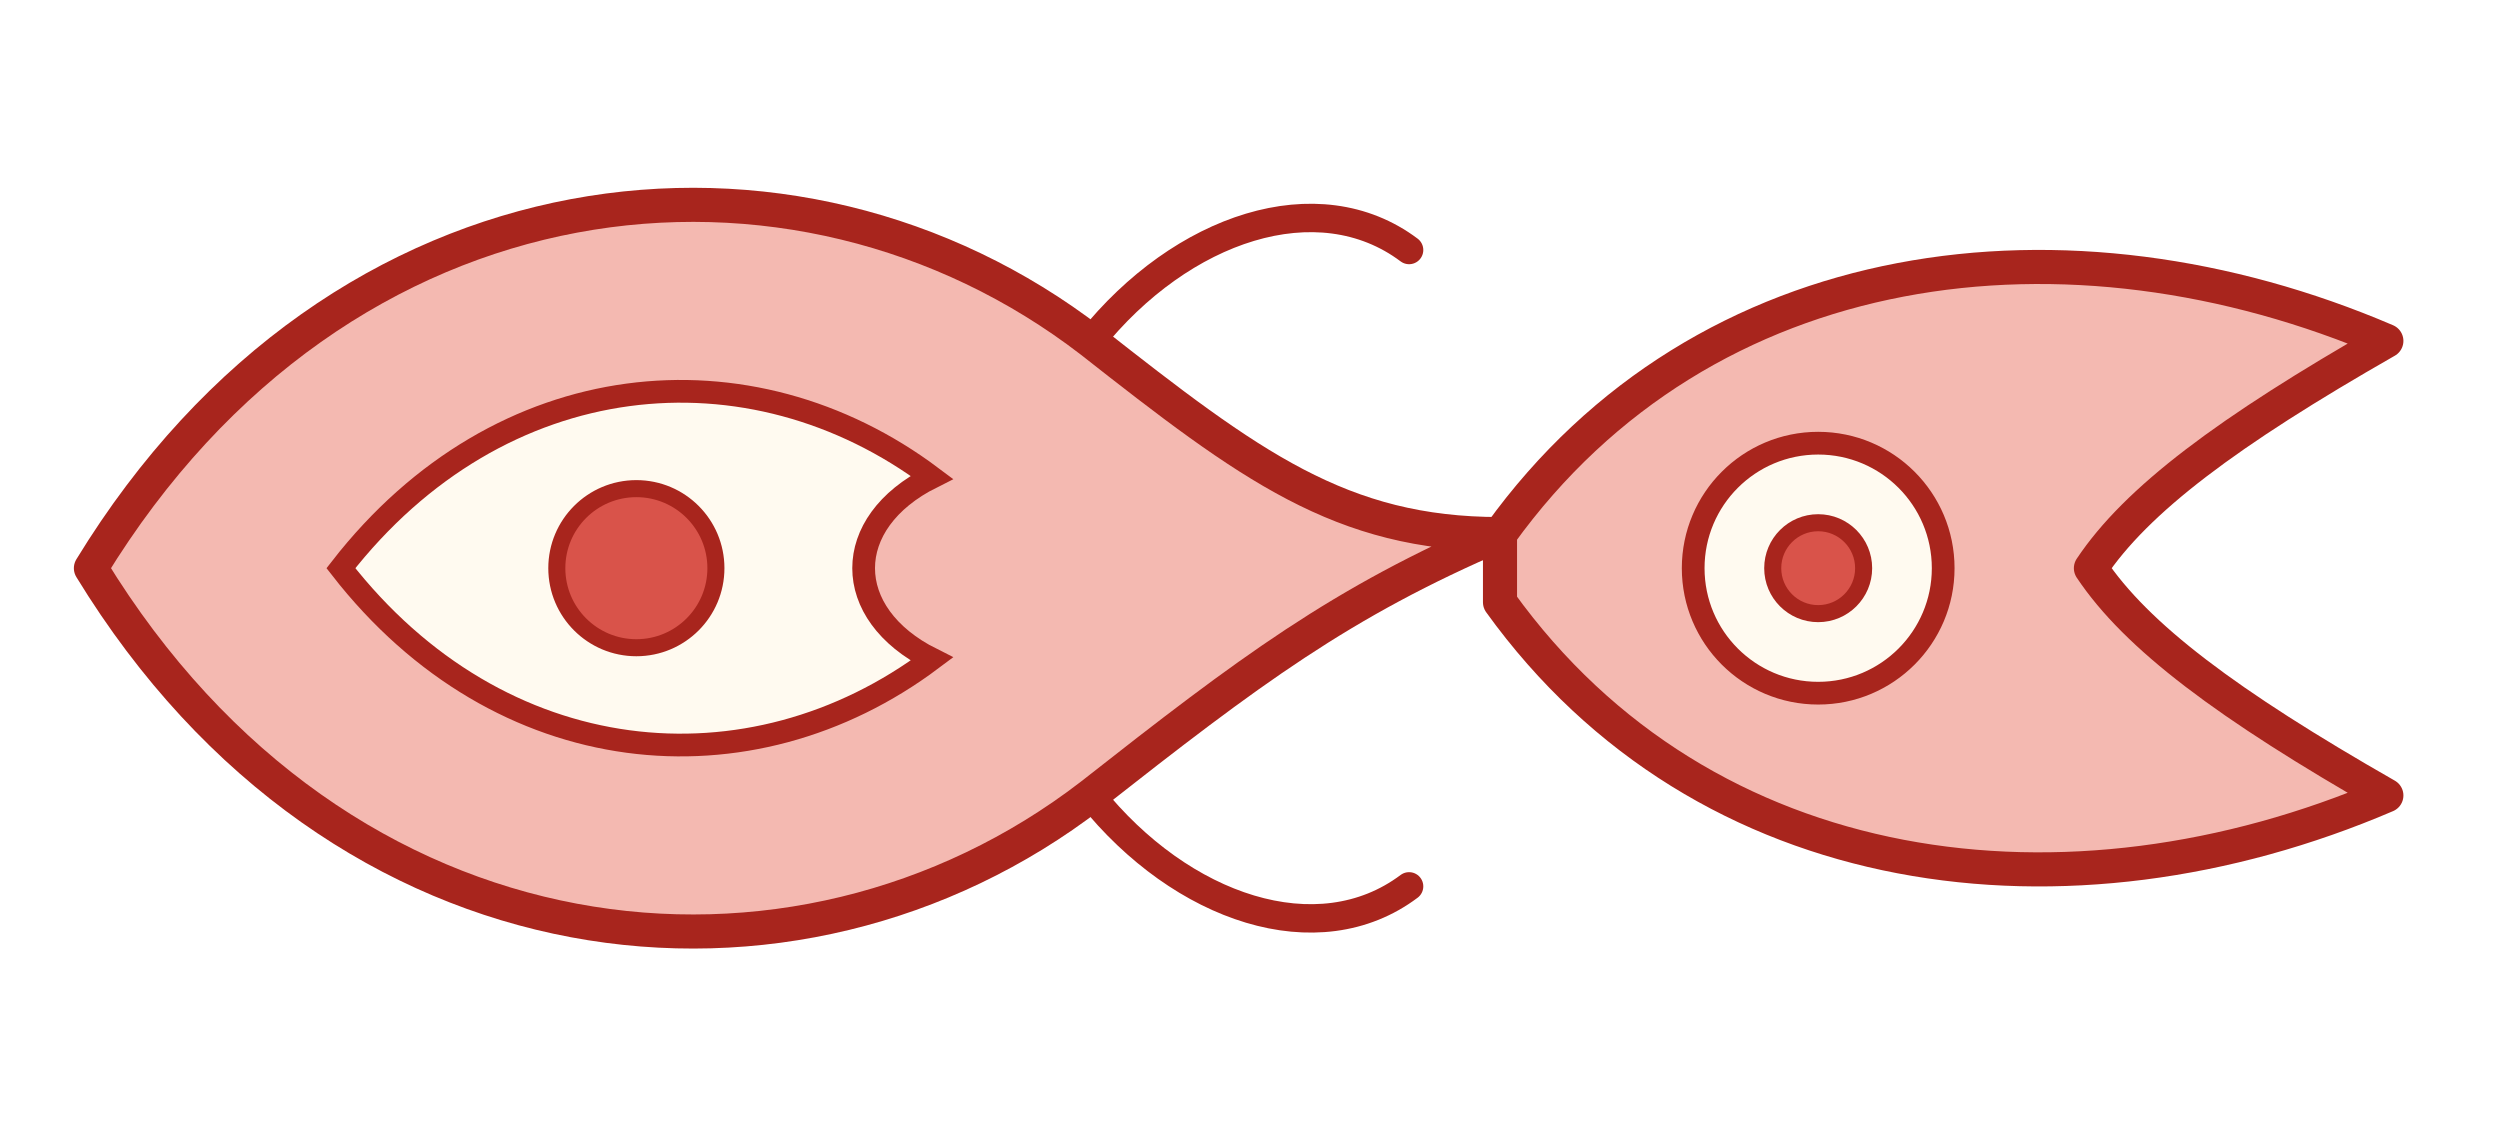
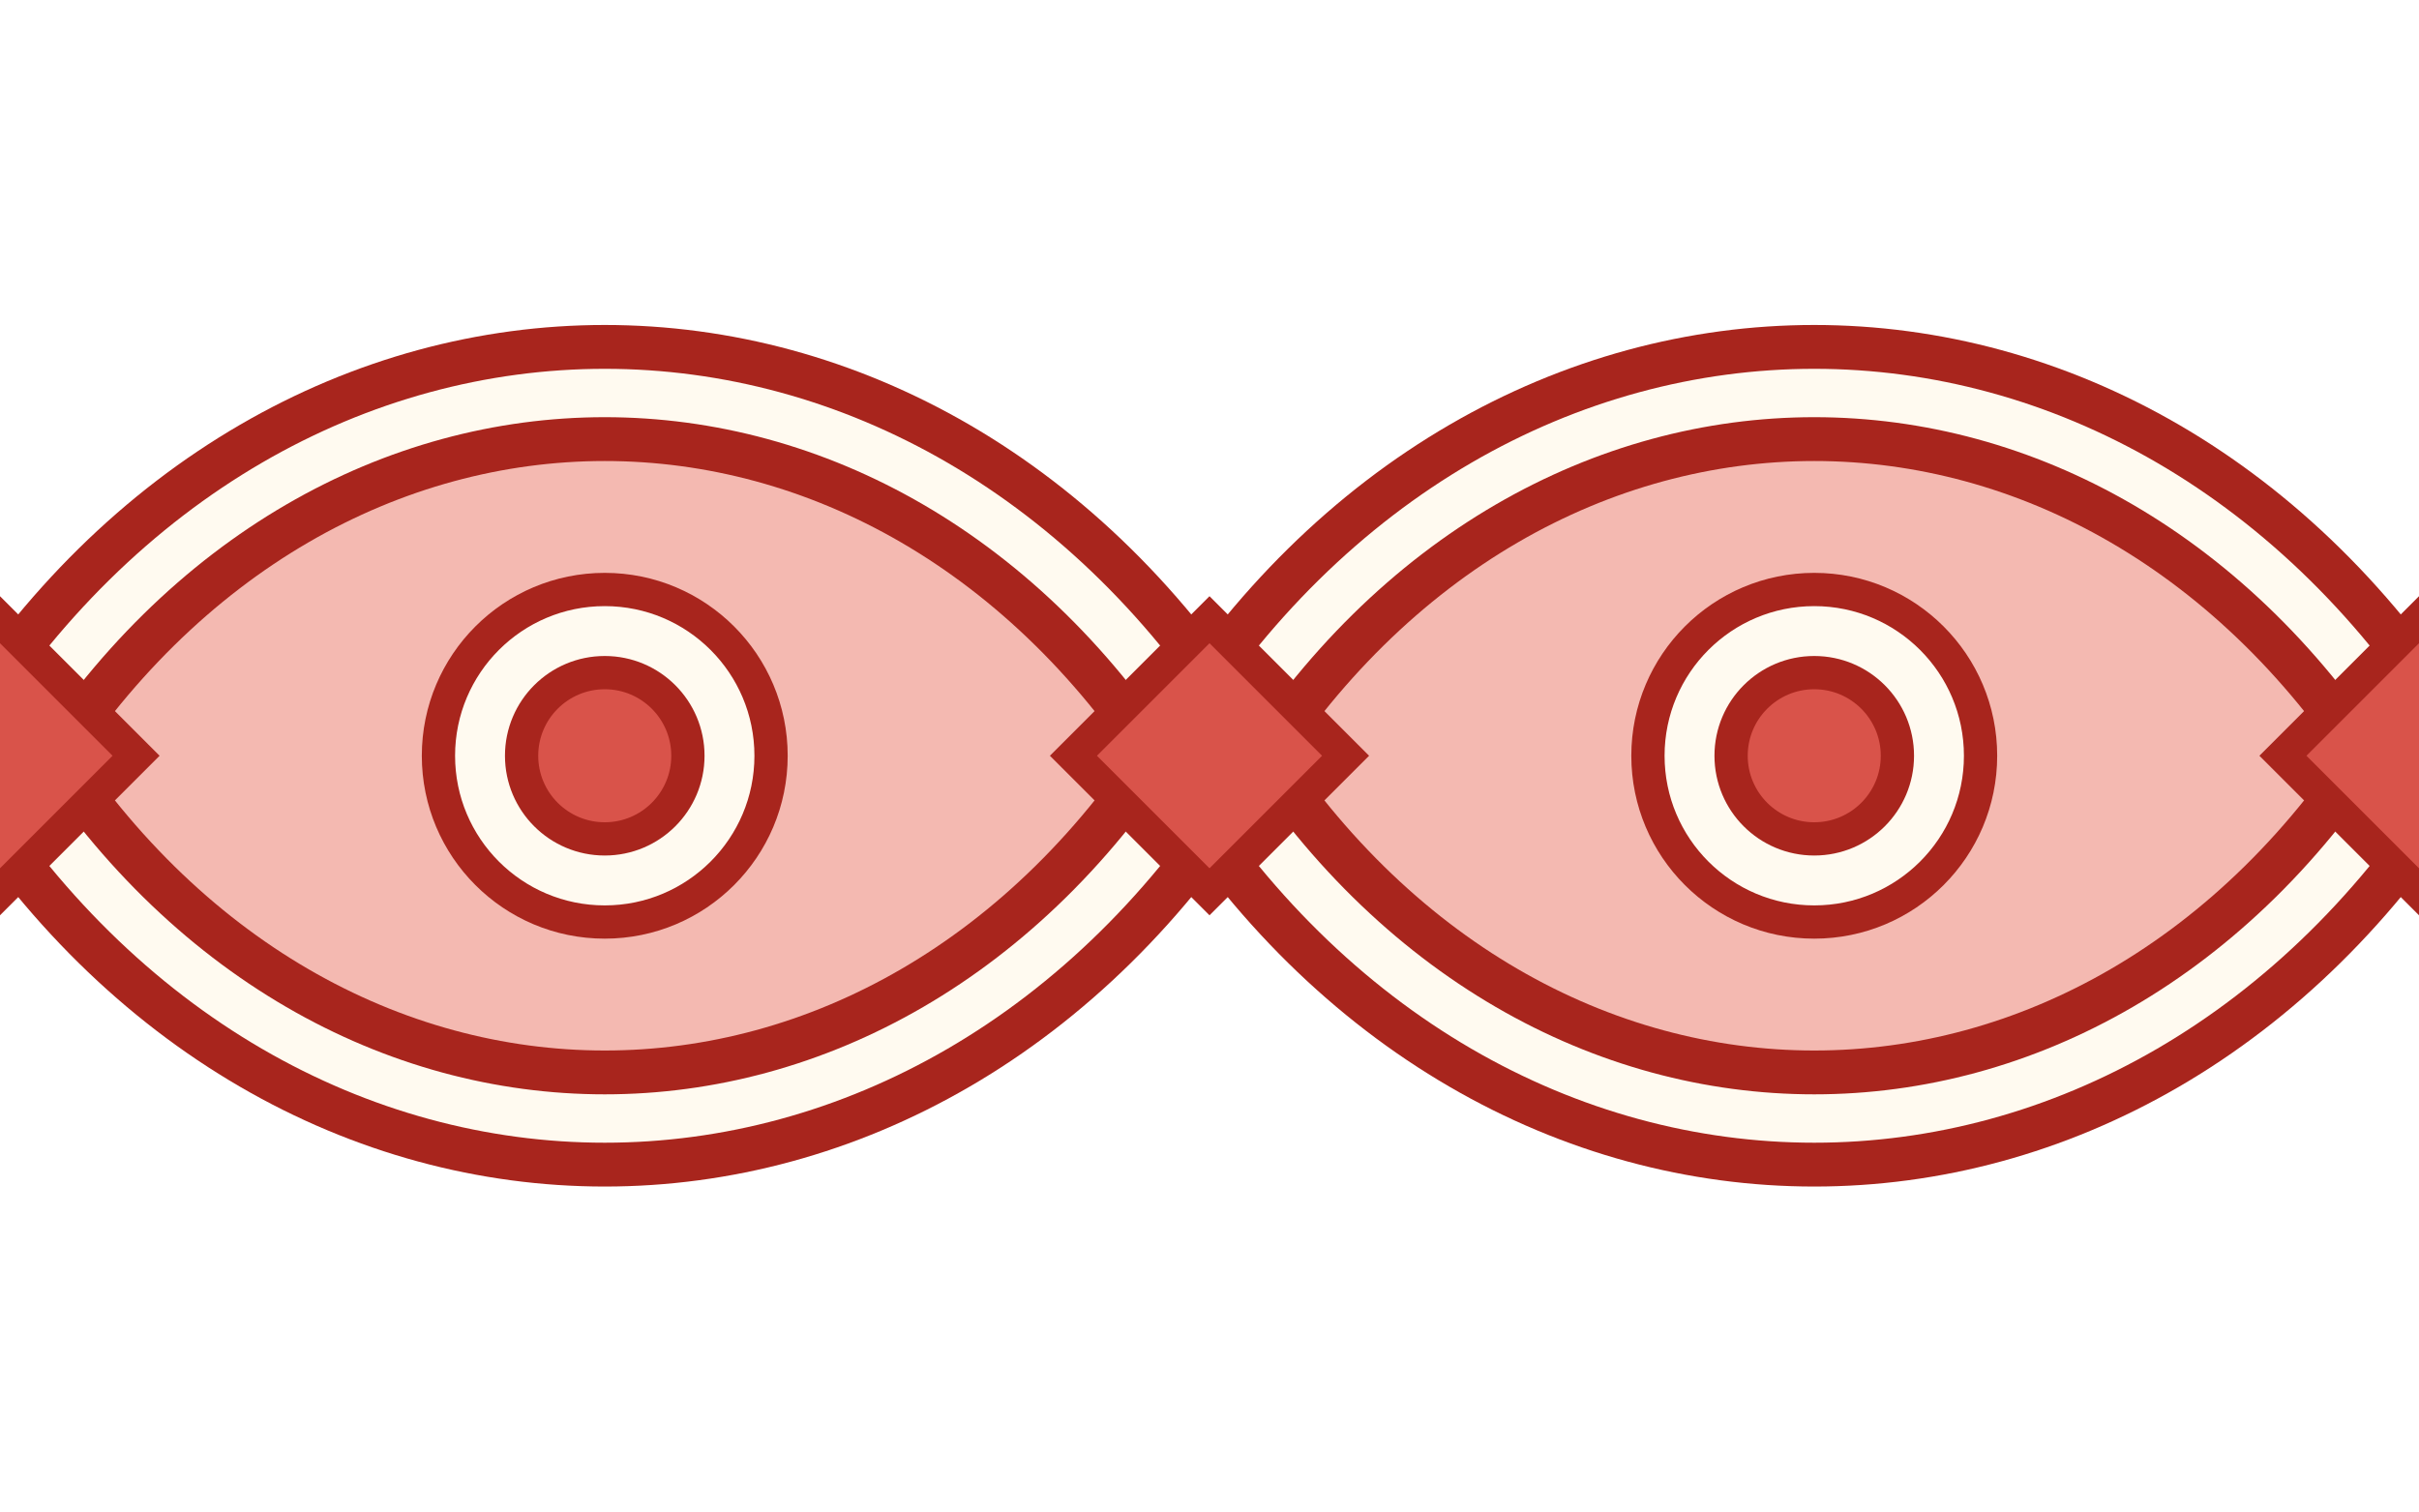
- <svg xmlns="http://www.w3.org/2000/svg" viewBox="0 0 220 100" width="220" height="100">
-   <g fill="#f4b9b1" stroke="#a8251d" stroke-width="3" stroke-linejoin="round">
-     <path d="M8 50 C30 14 70 10 96 30 C110 41 118 47 132 47 C118 53 110 59 96 70 C70 90 30 86 8 50Z" />
-     <path d="M132 47 C150 22 182 18 210 30 C196 38 188 44 184 50 C188 56 196 62 210 70 C182 82 150 78 132 53Z" />
+ <svg xmlns="http://www.w3.org/2000/svg" viewBox="0 0 160 100" width="160" height="100">
+   <g stroke="none">
+     <path d="M0 50 C20 18 60 18 80 50 C60 82 20 82 0 50Z" fill="#f4b9b1" />
+     <path d="M80 50 C100 82 140 82 160 50 C140 18 100 18 80 50Z" fill="#f4b9b1" />
  </g>
-   <g fill="#fffaf0" stroke="#a8251d" stroke-width="2">
-     <path d="M30 50 C44 32 66 30 82 42 C74 46 74 54 82 58 C66 70 44 68 30 50Z" />
-     <circle cx="160" cy="50" r="11" />
+   <g fill="none" stroke-linecap="butt">
+     <path d="M0 50 C20 18 60 18 80 50 S140 82 160 50" stroke="#a8251d" stroke-width="9" />
+     <path d="M0 50 C20 82 60 82 80 50 S140 18 160 50" stroke="#a8251d" stroke-width="9" />
+     <path d="M0 50 C20 18 60 18 80 50 S140 82 160 50" stroke="#fffaf0" stroke-width="3.2" />
+     <path d="M0 50 C20 82 60 82 80 50 S140 18 160 50" stroke="#fffaf0" stroke-width="3.2" />
  </g>
-   <g fill="#d9534a" stroke="#a8251d" stroke-width="1.5">
-     <circle cx="56" cy="50" r="7" />
-     <circle cx="160" cy="50" r="4" />
-   </g>
-   <g fill="none" stroke="#a8251d" stroke-width="2.5" stroke-linecap="round">
-     <path d="M96 30 C104 20 116 16 124 22" />
-     <path d="M96 70 C104 80 116 84 124 78" />
+   <g stroke="#a8251d" stroke-width="2.2">
+     <circle cx="40" cy="50" r="11" fill="#fffaf0" />
+     <circle cx="120" cy="50" r="11" fill="#fffaf0" />
+     <circle cx="40" cy="50" r="5.5" fill="#d9534a" />
+     <circle cx="120" cy="50" r="5.5" fill="#d9534a" />
+     <path d="M80 41 89 50 80 59 71 50Z" fill="#d9534a" />
+     <path d="M0 41 9 50 0 59 -9 50Z" fill="#d9534a" />
+     <path d="M160 41 169 50 160 59 151 50Z" fill="#d9534a" />
  </g>
</svg>
